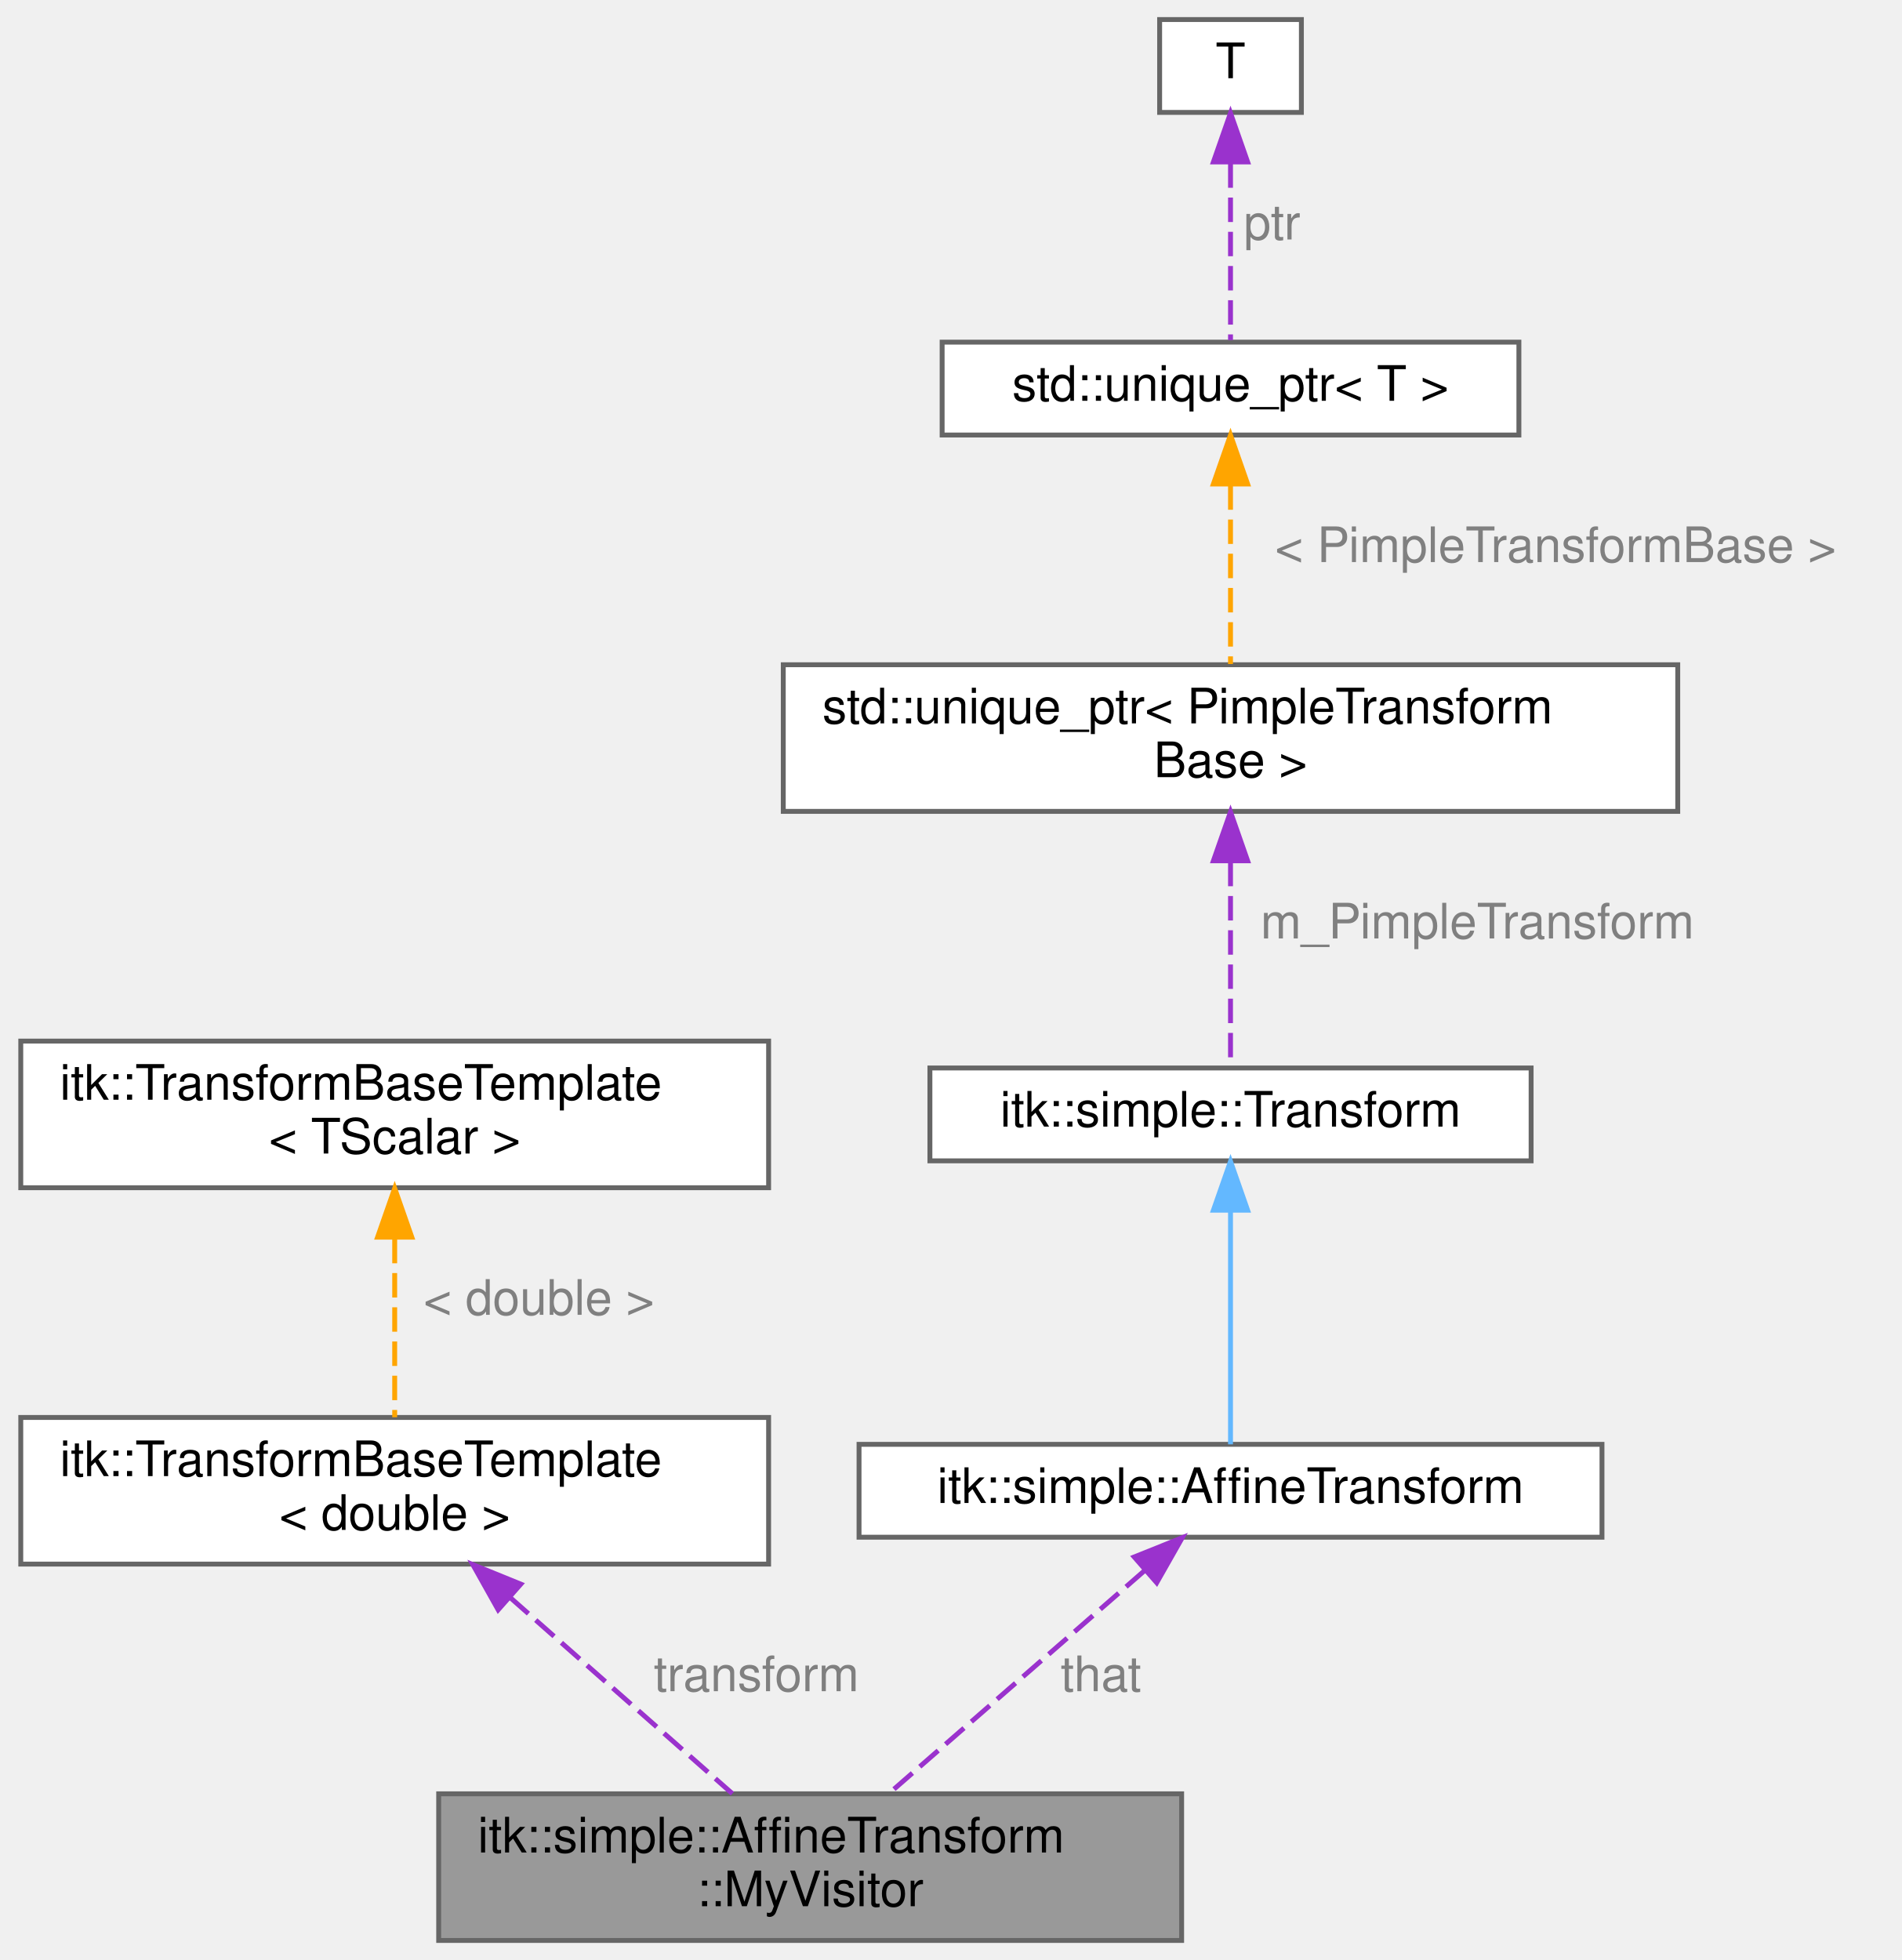
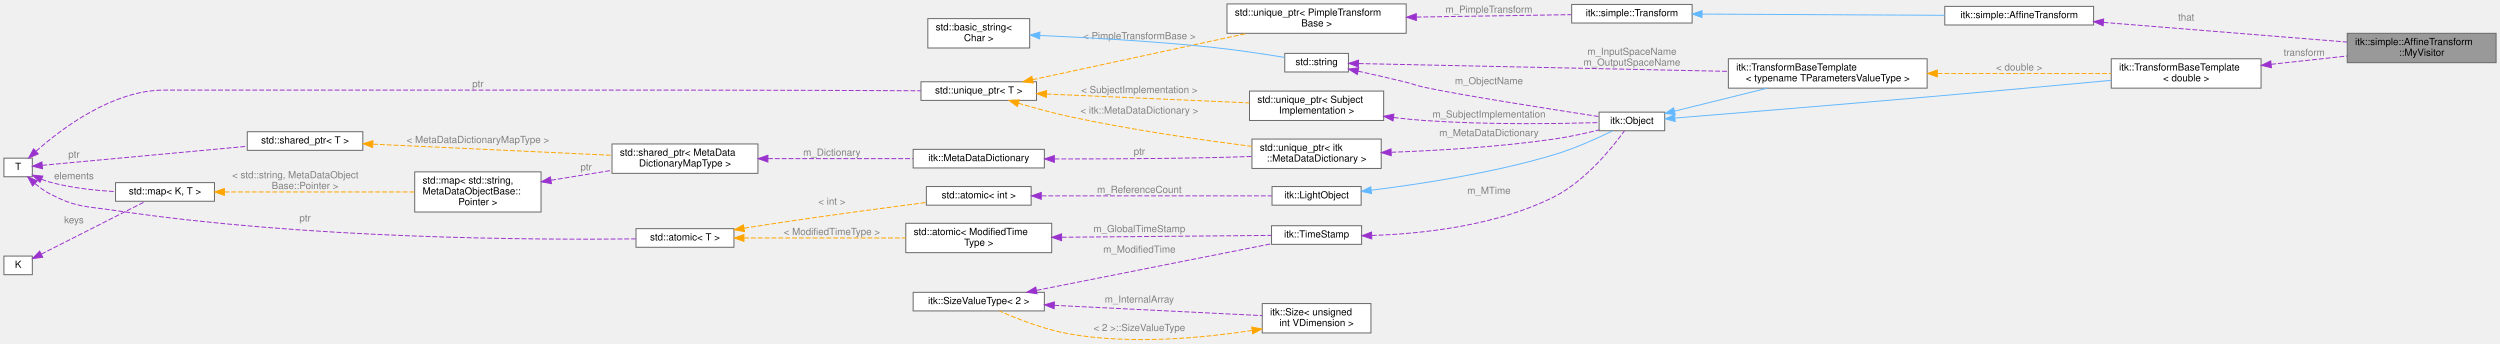
- <svg xmlns="http://www.w3.org/2000/svg" xmlns:xlink="http://www.w3.org/1999/xlink" width="389pt" height="401pt" viewBox="0.00 0.00 388.50 401.00">
-   <g id="graph0" class="graph" transform="scale(1 1) rotate(0) translate(4 397)">
+ <svg xmlns="http://www.w3.org/2000/svg" xmlns:xlink="http://www.w3.org/1999/xlink" width="2553pt" height="351pt" viewBox="0.00 0.00 2553.00 350.97">
+   <g id="graph0" class="graph" transform="scale(1 1) rotate(0) translate(4 346.97)">
    <g id="Node000001" class="node">
      <g id="a_Node000001">
        <a xlink:title=" ">
-           <polygon fill="#999999" stroke="#666666" points="237.5,-30 85.5,-30 85.5,0 237.5,0 237.5,-30" />
-           <text text-anchor="start" x="93.5" y="-18" font-family="Helvetica,sans-Serif" font-size="10.00">itk::simple::AffineTransform</text>
-           <text text-anchor="middle" x="161.5" y="-7" font-family="Helvetica,sans-Serif" font-size="10.00">::MyVisitor</text>
+           <polygon fill="#999999" stroke="#666666" points="2545,-312.97 2393,-312.97 2393,-282.97 2545,-282.97 2545,-312.97" />
+           <text text-anchor="start" x="2401" y="-300.97" font-family="Helvetica,sans-Serif" font-size="10.00">itk::simple::AffineTransform</text>
+           <text text-anchor="middle" x="2469" y="-289.97" font-family="Helvetica,sans-Serif" font-size="10.00">::MyVisitor</text>
        </a>
      </g>
    </g>
    <g id="Node000002" class="node">
      <g id="a_Node000002">
-         <a xlink:href="classitk_1_1TransformBaseTemplate.html" target="_top" xlink:title=" ">
-           <polygon fill="white" stroke="#666666" points="153,-107 0,-107 0,-77 153,-77 153,-107" />
-           <text text-anchor="start" x="8" y="-95" font-family="Helvetica,sans-Serif" font-size="10.00">itk::TransformBaseTemplate</text>
-           <text text-anchor="middle" x="76.5" y="-84" font-family="Helvetica,sans-Serif" font-size="10.00">&lt; double &gt;</text>
+         <a target="_parent" xlink:href="https://www.itk.org/Doxygen/html/classitk_1_1TransformBaseTemplate.html" xlink:title=" ">
+           <polygon fill="white" stroke="#666666" points="2305,-286.97 2152,-286.97 2152,-256.97 2305,-256.97 2305,-286.97" />
+           <text text-anchor="start" x="2160" y="-274.97" font-family="Helvetica,sans-Serif" font-size="10.00">itk::TransformBaseTemplate</text>
+           <text text-anchor="middle" x="2228.5" y="-263.97" font-family="Helvetica,sans-Serif" font-size="10.00">&lt; double &gt;</text>
        </a>
      </g>
    </g>
    <g id="edge1_Node000001_Node000002" class="edge">
      <g id="a_edge1_Node000001_Node000002">
        <a xlink:title=" ">
-           <path fill="none" stroke="#9a32cd" stroke-dasharray="5,2" d="M100.11,-70.17C114.6,-57.38 132.78,-41.34 145.58,-30.04" />
-           <polygon fill="#9a32cd" stroke="#9a32cd" points="97.67,-67.65 92.49,-76.89 102.3,-72.9 97.67,-67.65" />
-         </a>
-       </g>
-       <text text-anchor="middle" x="150.5" y="-51" font-family="Helvetica,sans-Serif" font-size="10.00" fill="grey"> transform</text>
+           <path fill="none" stroke="#9a32cd" stroke-dasharray="5,2" d="M2315.26,-281.32C2340.62,-284.09 2368.18,-287.09 2392.82,-289.78" />
+           <polygon fill="#9a32cd" stroke="#9a32cd" points="2315.61,-277.84 2305.29,-280.23 2314.85,-284.8 2315.61,-277.84" />
+         </a>
+       </g>
+       <text text-anchor="middle" x="2349" y="-289.97" font-family="Helvetica,sans-Serif" font-size="10.00" fill="grey"> transform</text>
    </g>
    <g id="Node000003" class="node">
      <g id="a_Node000003">
-         <a xlink:href="classitk_1_1TransformBaseTemplate.html" target="_top" xlink:title=" ">
-           <polygon fill="white" stroke="#666666" points="153,-184 0,-184 0,-154 153,-154 153,-184" />
-           <text text-anchor="start" x="8" y="-172" font-family="Helvetica,sans-Serif" font-size="10.00">itk::TransformBaseTemplate</text>
-           <text text-anchor="middle" x="76.5" y="-161" font-family="Helvetica,sans-Serif" font-size="10.00">&lt; TScalar &gt;</text>
+         <a target="_parent" xlink:href="https://www.itk.org/Doxygen/html/classitk_1_1Object.html" xlink:title=" ">
+           <polygon fill="white" stroke="#666666" points="1696,-232.47 1629,-232.47 1629,-213.47 1696,-213.47 1696,-232.47" />
+           <text text-anchor="middle" x="1662.5" y="-220.47" font-family="Helvetica,sans-Serif" font-size="10.00">itk::Object</text>
        </a>
      </g>
    </g>
    <g id="edge2_Node000002_Node000003" class="edge">
      <g id="a_edge2_Node000002_Node000003">
        <a xlink:title=" ">
-           <path fill="none" stroke="orange" stroke-dasharray="5,2" d="M76.5,-143.54C76.5,-131.45 76.5,-117.29 76.5,-107.04" />
-           <polygon fill="orange" stroke="orange" points="73,-143.89 76.5,-153.89 80,-143.89 73,-143.89" />
-         </a>
-       </g>
-       <text text-anchor="middle" x="106" y="-128" font-family="Helvetica,sans-Serif" font-size="10.00" fill="grey"> &lt; double &gt;</text>
+           <path fill="none" stroke="#63b8ff" d="M1706.73,-226.46C1765.12,-231.2 1872.43,-239.99 1964,-247.97 2027.38,-253.49 2099.31,-260.07 2151.98,-264.94" />
+           <polygon fill="#63b8ff" stroke="#63b8ff" points="1706.66,-222.94 1696.41,-225.62 1706.1,-229.92 1706.66,-222.94" />
+         </a>
+       </g>
+     </g>
+     <g id="Node000023" class="node">
+       <g id="a_Node000023">
+         <a target="_parent" xlink:href="https://www.itk.org/Doxygen/html/classitk_1_1TransformBaseTemplate.html" xlink:title=" ">
+           <polygon fill="white" stroke="#666666" points="1964,-286.97 1761,-286.97 1761,-256.97 1964,-256.97 1964,-286.97" />
+           <text text-anchor="start" x="1769" y="-274.97" font-family="Helvetica,sans-Serif" font-size="10.00">itk::TransformBaseTemplate</text>
+           <text text-anchor="middle" x="1862.5" y="-263.97" font-family="Helvetica,sans-Serif" font-size="10.00">&lt; typename TParametersValueType &gt;</text>
+         </a>
+       </g>
+     </g>
+     <g id="edge29_Node000023_Node000003" class="edge">
+       <g id="a_edge29_Node000023_Node000003">
+         <a xlink:title=" ">
+           <path fill="none" stroke="#63b8ff" d="M1705.95,-233.48C1733.58,-240.31 1770.06,-249.34 1800.74,-256.93" />
+           <polygon fill="#63b8ff" stroke="#63b8ff" points="1706.74,-230.07 1696.2,-231.06 1705.06,-236.86 1706.74,-230.07" />
+         </a>
+       </g>
    </g>
    <g id="Node000004" class="node">
      <g id="a_Node000004">
-         <a xlink:href="classitk_1_1simple_1_1AffineTransform.html" target="_top" xlink:title="An affine transformation about a fixed center with translation for a 2D or 3D coordinate.">
-           <polygon fill="white" stroke="#666666" points="323.5,-101.5 171.5,-101.5 171.5,-82.5 323.5,-82.5 323.5,-101.5" />
-           <text text-anchor="middle" x="247.5" y="-89.5" font-family="Helvetica,sans-Serif" font-size="10.00">itk::simple::AffineTransform</text>
-         </a>
-       </g>
-     </g>
-     <g id="edge3_Node000001_Node000004" class="edge">
-       <g id="a_edge3_Node000001_Node000004">
-         <a xlink:title=" ">
-           <path fill="none" stroke="#9a32cd" stroke-dasharray="5,2" d="M229.9,-75.65C214.59,-62.3 192.57,-43.09 177.68,-30.11" />
-           <polygon fill="#9a32cd" stroke="#9a32cd" points="227.8,-78.46 237.63,-82.4 232.4,-73.19 227.8,-78.46" />
-         </a>
-       </g>
-       <text text-anchor="middle" x="221" y="-51" font-family="Helvetica,sans-Serif" font-size="10.00" fill="grey"> that</text>
+         <a target="_parent" xlink:href="https://www.itk.org/Doxygen/html/classitk_1_1LightObject.html" xlink:title=" ">
+           <polygon fill="white" stroke="#666666" points="1386,-156.47 1295,-156.47 1295,-137.47 1386,-137.47 1386,-156.47" />
+           <text text-anchor="middle" x="1340.5" y="-144.47" font-family="Helvetica,sans-Serif" font-size="10.00">itk::LightObject</text>
+         </a>
+       </g>
+     </g>
+     <g id="edge3_Node000003_Node000004" class="edge">
+       <g id="a_edge3_Node000003_Node000004">
+         <a xlink:title=" ">
+           <path fill="none" stroke="#63b8ff" d="M1396.47,-152.77C1445.98,-158.88 1520.38,-170.25 1583,-188.97 1604.2,-195.31 1627.32,-205.79 1642.93,-213.44" />
+           <polygon fill="#63b8ff" stroke="#63b8ff" points="1396.64,-149.27 1386.3,-151.55 1395.81,-156.22 1396.64,-149.27" />
+         </a>
+       </g>
    </g>
    <g id="Node000005" class="node">
      <g id="a_Node000005">
-         <a xlink:href="classitk_1_1simple_1_1Transform.html" target="_top" xlink:title="A simplified wrapper around a variety of ITK transforms.">
-           <polygon fill="white" stroke="#666666" points="309,-178.5 186,-178.5 186,-159.5 309,-159.5 309,-178.5" />
-           <text text-anchor="middle" x="247.5" y="-166.5" font-family="Helvetica,sans-Serif" font-size="10.00">itk::simple::Transform</text>
+         <a xlink:title=" ">
+           <polygon fill="white" stroke="#666666" points="1049,-156.47 942,-156.47 942,-137.47 1049,-137.47 1049,-156.47" />
+           <text text-anchor="middle" x="995.5" y="-144.47" font-family="Helvetica,sans-Serif" font-size="10.00">std::atomic&lt; int &gt;</text>
        </a>
      </g>
    </g>
    <g id="edge4_Node000004_Node000005" class="edge">
      <g id="a_edge4_Node000004_Node000005">
        <a xlink:title=" ">
-           <path fill="none" stroke="#63b8ff" d="M247.5,-149.02C247.5,-133.74 247.5,-112.98 247.5,-101.5" />
-           <polygon fill="#63b8ff" stroke="#63b8ff" points="244,-149.4 247.5,-159.4 251,-149.4 244,-149.4" />
-         </a>
-       </g>
+           <path fill="none" stroke="#9a32cd" stroke-dasharray="5,2" d="M1059.53,-146.97C1127.73,-146.97 1234.75,-146.97 1294.8,-146.97" />
+           <polygon fill="#9a32cd" stroke="#9a32cd" points="1059.34,-143.47 1049.34,-146.97 1059.34,-150.47 1059.34,-143.47" />
+         </a>
+       </g>
+       <text text-anchor="middle" x="1159.5" y="-149.97" font-family="Helvetica,sans-Serif" font-size="10.00" fill="grey"> m_ReferenceCount</text>
    </g>
    <g id="Node000006" class="node">
      <g id="a_Node000006">
        <a xlink:title=" ">
-           <polygon fill="white" stroke="#666666" points="339,-261 156,-261 156,-231 339,-231 339,-261" />
-           <text text-anchor="start" x="164" y="-249" font-family="Helvetica,sans-Serif" font-size="10.00">std::unique_ptr&lt; PimpleTransform</text>
-           <text text-anchor="middle" x="247.5" y="-238" font-family="Helvetica,sans-Serif" font-size="10.00">Base &gt;</text>
+           <polygon fill="white" stroke="#666666" points="745.5,-113.47 645.5,-113.47 645.5,-94.47 745.5,-94.47 745.5,-113.47" />
+           <text text-anchor="middle" x="695.5" y="-101.47" font-family="Helvetica,sans-Serif" font-size="10.00">std::atomic&lt; T &gt;</text>
        </a>
      </g>
    </g>
    <g id="edge5_Node000005_Node000006" class="edge">
      <g id="a_edge5_Node000005_Node000006">
        <a xlink:title=" ">
-           <path fill="none" stroke="#9a32cd" stroke-dasharray="5,2" d="M247.5,-220.68C247.5,-206.36 247.5,-189.11 247.5,-178.87" />
-           <polygon fill="#9a32cd" stroke="#9a32cd" points="244,-220.89 247.5,-230.89 251,-220.89 244,-220.89" />
-         </a>
-       </g>
-       <text text-anchor="middle" x="298" y="-205" font-family="Helvetica,sans-Serif" font-size="10.00" fill="grey"> m_PimpleTransform</text>
+           <path fill="none" stroke="orange" stroke-dasharray="5,2" d="M755.93,-113.96C766.6,-115.68 777.62,-117.42 788,-118.97 840.24,-126.79 900.06,-134.8 941.82,-140.24" />
+           <polygon fill="orange" stroke="orange" points="756.28,-110.47 745.85,-112.32 755.15,-117.38 756.28,-110.47" />
+         </a>
+       </g>
+       <text text-anchor="middle" x="845.5" y="-137.97" font-family="Helvetica,sans-Serif" font-size="10.00" fill="grey"> &lt; int &gt;</text>
+     </g>
+     <g id="Node000019" class="node">
+       <g id="a_Node000019">
+         <a xlink:title=" ">
+           <polygon fill="white" stroke="#666666" points="1070,-118.97 921,-118.97 921,-88.97 1070,-88.97 1070,-118.97" />
+           <text text-anchor="start" x="929" y="-106.97" font-family="Helvetica,sans-Serif" font-size="10.00">std::atomic&lt; ModifiedTime</text>
+           <text text-anchor="middle" x="995.5" y="-95.97" font-family="Helvetica,sans-Serif" font-size="10.00">Type &gt;</text>
+         </a>
+       </g>
+     </g>
+     <g id="edge23_Node000019_Node000006" class="edge">
+       <g id="a_edge23_Node000019_Node000006">
+         <a xlink:title=" ">
+           <path fill="none" stroke="orange" stroke-dasharray="5,2" d="M755.83,-103.97C803.29,-103.97 870.07,-103.97 920.93,-103.97" />
+           <polygon fill="orange" stroke="orange" points="755.71,-100.47 745.71,-103.97 755.71,-107.47 755.71,-100.47" />
+         </a>
+       </g>
+       <text text-anchor="middle" x="845.5" y="-106.97" font-family="Helvetica,sans-Serif" font-size="10.00" fill="grey"> &lt; ModifiedTimeType &gt;</text>
    </g>
    <g id="Node000007" class="node">
      <g id="a_Node000007">
        <a xlink:title=" ">
-           <polygon fill="white" stroke="#666666" points="306.5,-327 188.5,-327 188.5,-308 306.5,-308 306.5,-327" />
-           <text text-anchor="middle" x="247.5" y="-315" font-family="Helvetica,sans-Serif" font-size="10.00">std::unique_ptr&lt; T &gt;</text>
+           <polygon fill="white" stroke="#666666" points="29,-185.47 0,-185.47 0,-166.47 29,-166.47 29,-185.47" />
+           <text text-anchor="middle" x="14.5" y="-173.47" font-family="Helvetica,sans-Serif" font-size="10.00">T</text>
        </a>
      </g>
    </g>
    <g id="edge6_Node000006_Node000007" class="edge">
      <g id="a_edge6_Node000006_Node000007">
        <a xlink:title=" ">
-           <path fill="none" stroke="orange" stroke-dasharray="5,2" d="M247.5,-297.71C247.5,-286.19 247.5,-271.68 247.5,-261.14" />
-           <polygon fill="orange" stroke="orange" points="244,-297.98 247.5,-307.98 251,-297.98 244,-297.98" />
-         </a>
-       </g>
-       <text text-anchor="middle" x="314" y="-282" font-family="Helvetica,sans-Serif" font-size="10.00" fill="grey"> &lt; PimpleTransformBase &gt;</text>
+           <path fill="none" stroke="#9a32cd" stroke-dasharray="5,2" d="M31.82,-159.52C36.42,-155.6 41.65,-151.75 47,-148.97 74.27,-134.82 83.62,-136.51 114,-131.97 309.09,-102.82 544.76,-101.86 645.25,-103.04" />
+           <polygon fill="#9a32cd" stroke="#9a32cd" points="29.29,-157.1 24.31,-166.45 34.03,-162.24 29.29,-157.1" />
+         </a>
+       </g>
+       <text text-anchor="middle" x="307.5" y="-120.97" font-family="Helvetica,sans-Serif" font-size="10.00" fill="grey"> ptr</text>
+     </g>
+     <g id="Node000012" class="node">
+       <g id="a_Node000012">
+         <a xlink:title=" ">
+           <polygon fill="white" stroke="#666666" points="215,-160.47 114,-160.47 114,-141.47 215,-141.47 215,-160.47" />
+           <text text-anchor="middle" x="164.5" y="-148.47" font-family="Helvetica,sans-Serif" font-size="10.00">std::map&lt; K, T &gt;</text>
+         </a>
+       </g>
+     </g>
+     <g id="edge13_Node000012_Node000007" class="edge">
+       <g id="a_edge13_Node000012_Node000007">
+         <a xlink:title=" ">
+           <path fill="none" stroke="#9a32cd" stroke-dasharray="5,2" d="M38.4,-163.92C41.24,-162.77 44.15,-161.74 47,-160.97 68.45,-155.15 92.87,-152.48 113.79,-151.33" />
+           <polygon fill="#9a32cd" stroke="#9a32cd" points="36.83,-160.79 29.2,-168.13 39.75,-167.15 36.83,-160.79" />
+         </a>
+       </g>
+       <text text-anchor="middle" x="71.5" y="-163.97" font-family="Helvetica,sans-Serif" font-size="10.00" fill="grey"> elements</text>
+     </g>
+     <g id="Node000014" class="node">
+       <g id="a_Node000014">
+         <a xlink:title=" ">
+           <polygon fill="white" stroke="#666666" points="366.5,-212.47 248.5,-212.47 248.5,-193.47 366.5,-193.47 366.5,-212.47" />
+           <text text-anchor="middle" x="307.5" y="-200.47" font-family="Helvetica,sans-Serif" font-size="10.00">std::shared_ptr&lt; T &gt;</text>
+         </a>
+       </g>
+     </g>
+     <g id="edge15_Node000014_Node000007" class="edge">
+       <g id="a_edge15_Node000014_Node000007">
+         <a xlink:title=" ">
+           <path fill="none" stroke="#9a32cd" stroke-dasharray="5,2" d="M39.17,-178.17C84.41,-182.37 184.35,-191.64 248.39,-197.58" />
+           <polygon fill="#9a32cd" stroke="#9a32cd" points="39.43,-174.68 29.15,-177.24 38.78,-181.65 39.43,-174.68" />
+         </a>
+       </g>
+       <text text-anchor="middle" x="71.5" y="-185.97" font-family="Helvetica,sans-Serif" font-size="10.00" fill="grey"> ptr</text>
+     </g>
+     <g id="Node000015" class="node">
+       <g id="a_Node000015">
+         <a xlink:title=" ">
+           <polygon fill="white" stroke="#666666" points="1054.5,-263.47 936.5,-263.47 936.5,-244.47 1054.5,-244.47 1054.5,-263.47" />
+           <text text-anchor="middle" x="995.5" y="-251.47" font-family="Helvetica,sans-Serif" font-size="10.00">std::unique_ptr&lt; T &gt;</text>
+         </a>
+       </g>
+     </g>
+     <g id="edge17_Node000015_Node000007" class="edge">
+       <g id="a_edge17_Node000015_Node000007">
+         <a xlink:title=" ">
+           <path fill="none" stroke="#9a32cd" stroke-dasharray="5,2" d="M32.82,-192.54C58.93,-215.71 110.94,-254.97 163.5,-254.97 163.5,-254.97 163.5,-254.97 696.5,-254.97 779.8,-254.97 876.19,-254.58 936.26,-254.28" />
+           <polygon fill="#9a32cd" stroke="#9a32cd" points="35.03,-189.82 25.29,-185.66 30.31,-194.99 35.03,-189.82" />
+         </a>
+       </g>
+       <text text-anchor="middle" x="484" y="-257.97" font-family="Helvetica,sans-Serif" font-size="10.00" fill="grey"> ptr</text>
    </g>
    <g id="Node000008" class="node">
      <g id="a_Node000008">
        <a xlink:title=" ">
-           <polygon fill="white" stroke="#666666" points="262,-393 233,-393 233,-374 262,-374 262,-393" />
-           <text text-anchor="middle" x="247.5" y="-381" font-family="Helvetica,sans-Serif" font-size="10.00">T</text>
-         </a>
-       </g>
-     </g>
-     <g id="edge7_Node000007_Node000008" class="edge">
-       <g id="a_edge7_Node000007_Node000008">
-         <a xlink:title=" ">
-           <path fill="none" stroke="#9a32cd" stroke-dasharray="5,2" d="M247.5,-363.58C247.5,-351.63 247.5,-336.72 247.5,-327.41" />
-           <polygon fill="#9a32cd" stroke="#9a32cd" points="244,-363.87 247.5,-373.87 251,-363.87 244,-363.87" />
-         </a>
-       </g>
-       <text text-anchor="middle" x="256" y="-348" font-family="Helvetica,sans-Serif" font-size="10.00" fill="grey"> ptr</text>
+           <polygon fill="white" stroke="#666666" points="1406.5,-204.97 1274.5,-204.97 1274.5,-174.97 1406.5,-174.97 1406.5,-204.97" />
+           <text text-anchor="start" x="1282.5" y="-192.97" font-family="Helvetica,sans-Serif" font-size="10.00">std::unique_ptr&lt; itk</text>
+           <text text-anchor="middle" x="1340.5" y="-181.97" font-family="Helvetica,sans-Serif" font-size="10.00">::MetaDataDictionary &gt;</text>
+         </a>
+       </g>
+     </g>
+     <g id="edge7_Node000003_Node000008" class="edge">
+       <g id="a_edge7_Node000003_Node000008">
+         <a xlink:title=" ">
+           <path fill="none" stroke="#9a32cd" stroke-dasharray="5,2" d="M1416.89,-191.49C1464.69,-193.23 1527.71,-196.97 1583,-204.97 1598.22,-207.17 1614.86,-210.81 1628.88,-214.24" />
+           <polygon fill="#9a32cd" stroke="#9a32cd" points="1416.74,-187.98 1406.63,-191.14 1416.5,-194.98 1416.74,-187.98" />
+         </a>
+       </g>
+       <text text-anchor="middle" x="1516.5" y="-207.97" font-family="Helvetica,sans-Serif" font-size="10.00" fill="grey"> m_MetaDataDictionary</text>
+     </g>
+     <g id="Node000009" class="node">
+       <g id="a_Node000009">
+         <a target="_parent" xlink:href="https://www.itk.org/Doxygen/html/classitk_1_1MetaDataDictionary.html" xlink:title=" ">
+           <polygon fill="white" stroke="#666666" points="1062.5,-194.47 928.5,-194.47 928.5,-175.47 1062.5,-175.47 1062.5,-194.47" />
+           <text text-anchor="middle" x="995.5" y="-182.47" font-family="Helvetica,sans-Serif" font-size="10.00">itk::MetaDataDictionary</text>
+         </a>
+       </g>
+     </g>
+     <g id="edge8_Node000008_Node000009" class="edge">
+       <g id="a_edge8_Node000008_Node000009">
+         <a xlink:title=" ">
+           <path fill="none" stroke="#9a32cd" stroke-dasharray="5,2" d="M1072.87,-184.67C1118.72,-184.64 1178.21,-184.89 1231,-185.97 1245.04,-186.26 1260.1,-186.72 1274.39,-187.23" />
+           <polygon fill="#9a32cd" stroke="#9a32cd" points="1072.71,-181.17 1062.71,-184.68 1072.72,-188.17 1072.71,-181.17" />
+         </a>
+       </g>
+       <text text-anchor="middle" x="1159.5" y="-188.97" font-family="Helvetica,sans-Serif" font-size="10.00" fill="grey"> ptr</text>
+     </g>
+     <g id="Node000010" class="node">
+       <g id="a_Node000010">
+         <a xlink:title=" ">
+           <polygon fill="white" stroke="#666666" points="770,-199.97 621,-199.97 621,-169.97 770,-169.97 770,-199.97" />
+           <text text-anchor="start" x="629" y="-187.97" font-family="Helvetica,sans-Serif" font-size="10.00">std::shared_ptr&lt; MetaData</text>
+           <text text-anchor="middle" x="695.5" y="-176.97" font-family="Helvetica,sans-Serif" font-size="10.00">DictionaryMapType &gt;</text>
+         </a>
+       </g>
+     </g>
+     <g id="edge9_Node000009_Node000010" class="edge">
+       <g id="a_edge9_Node000009_Node000010">
+         <a xlink:title=" ">
+           <path fill="none" stroke="#9a32cd" stroke-dasharray="5,2" d="M780.29,-184.97C827.11,-184.97 884.64,-184.97 928.29,-184.97" />
+           <polygon fill="#9a32cd" stroke="#9a32cd" points="780.16,-181.47 770.16,-184.97 780.16,-188.47 780.16,-181.47" />
+         </a>
+       </g>
+       <text text-anchor="middle" x="845.5" y="-187.97" font-family="Helvetica,sans-Serif" font-size="10.00" fill="grey"> m_Dictionary</text>
+     </g>
+     <g id="Node000011" class="node">
+       <g id="a_Node000011">
+         <a xlink:title=" ">
+           <polygon fill="white" stroke="#666666" points="548.5,-171.47 419.5,-171.47 419.5,-130.47 548.5,-130.47 548.5,-171.47" />
+           <text text-anchor="start" x="427.5" y="-159.47" font-family="Helvetica,sans-Serif" font-size="10.00">std::map&lt; std::string,</text>
+           <text text-anchor="start" x="427.5" y="-148.47" font-family="Helvetica,sans-Serif" font-size="10.00"> MetaDataObjectBase::</text>
+           <text text-anchor="middle" x="484" y="-137.47" font-family="Helvetica,sans-Serif" font-size="10.00">Pointer &gt;</text>
+         </a>
+       </g>
+     </g>
+     <g id="edge10_Node000010_Node000011" class="edge">
+       <g id="a_edge10_Node000010_Node000011">
+         <a xlink:title=" ">
+           <path fill="none" stroke="#9a32cd" stroke-dasharray="5,2" d="M558.75,-162.94C578.88,-166.21 600.68,-169.75 620.81,-173.01" />
+           <polygon fill="#9a32cd" stroke="#9a32cd" points="559.14,-159.46 548.71,-161.31 558.02,-166.37 559.14,-159.46" />
+         </a>
+       </g>
+       <text text-anchor="middle" x="594.5" y="-172.97" font-family="Helvetica,sans-Serif" font-size="10.00" fill="grey"> ptr</text>
+     </g>
+     <g id="edge11_Node000011_Node000012" class="edge">
+       <g id="a_edge11_Node000011_Node000012">
+         <a xlink:title=" ">
+           <path fill="none" stroke="orange" stroke-dasharray="5,2" d="M225.12,-150.97C280.46,-150.97 362.59,-150.97 419.23,-150.97" />
+           <polygon fill="orange" stroke="orange" points="225.11,-147.47 215.11,-150.97 225.11,-154.47 225.11,-147.47" />
+         </a>
+       </g>
+       <text text-anchor="start" x="233" y="-164.97" font-family="Helvetica,sans-Serif" font-size="10.00" fill="grey"> &lt; std::string, MetaDataObject</text>
+       <text text-anchor="middle" x="307.5" y="-153.97" font-family="Helvetica,sans-Serif" font-size="10.00" fill="grey">Base::Pointer &gt;</text>
+     </g>
+     <g id="Node000013" class="node">
+       <g id="a_Node000013">
+         <a xlink:title=" ">
+           <polygon fill="white" stroke="#666666" points="29,-85.47 0,-85.47 0,-66.47 29,-66.47 29,-85.47" />
+           <text text-anchor="middle" x="14.5" y="-73.47" font-family="Helvetica,sans-Serif" font-size="10.00">K</text>
+         </a>
+       </g>
+     </g>
+     <g id="edge12_Node000012_Node000013" class="edge">
+       <g id="a_edge12_Node000012_Node000013">
+         <a xlink:title=" ">
+           <path fill="none" stroke="#9a32cd" stroke-dasharray="5,2" d="M38.15,-87.45C67.2,-102.17 117.08,-127.45 144.34,-141.26" />
+           <polygon fill="#9a32cd" stroke="#9a32cd" points="39.66,-84.29 29.16,-82.89 36.5,-90.54 39.66,-84.29" />
+         </a>
+       </g>
+       <text text-anchor="middle" x="71.5" y="-118.97" font-family="Helvetica,sans-Serif" font-size="10.00" fill="grey"> keys</text>
+     </g>
+     <g id="edge14_Node000010_Node000014" class="edge">
+       <g id="a_edge14_Node000010_Node000014">
+         <a xlink:title=" ">
+           <path fill="none" stroke="orange" stroke-dasharray="5,2" d="M376.96,-199.78C445.51,-196.58 550.65,-191.68 620.94,-188.4" />
+           <polygon fill="orange" stroke="orange" points="376.53,-196.3 366.71,-200.26 376.86,-203.29 376.53,-196.3" />
+         </a>
+       </g>
+       <text text-anchor="middle" x="484" y="-200.97" font-family="Helvetica,sans-Serif" font-size="10.00" fill="grey"> &lt; MetaDataDictionaryMapType &gt;</text>
+     </g>
+     <g id="edge16_Node000008_Node000015" class="edge">
+       <g id="a_edge16_Node000008_Node000015">
+         <a xlink:title=" ">
+           <path fill="none" stroke="orange" stroke-dasharray="5,2" d="M1035.93,-241.58C1051.97,-236.85 1070.76,-231.71 1088,-227.97 1150.79,-214.36 1223.45,-203.95 1274.48,-197.49" />
+           <polygon fill="orange" stroke="orange" points="1034.92,-238.23 1026.34,-244.46 1036.93,-244.94 1034.92,-238.23" />
+         </a>
+       </g>
+       <text text-anchor="middle" x="1159.5" y="-230.97" font-family="Helvetica,sans-Serif" font-size="10.00" fill="grey"> &lt; itk::MetaDataDictionary &gt;</text>
+     </g>
+     <g id="Node000022" class="node">
+       <g id="a_Node000022">
+         <a xlink:title=" ">
+           <polygon fill="white" stroke="#666666" points="1409,-253.97 1272,-253.97 1272,-223.97 1409,-223.97 1409,-253.97" />
+           <text text-anchor="start" x="1280" y="-241.97" font-family="Helvetica,sans-Serif" font-size="10.00">std::unique_ptr&lt; Subject</text>
+           <text text-anchor="middle" x="1340.5" y="-230.97" font-family="Helvetica,sans-Serif" font-size="10.00">Implementation &gt;</text>
+         </a>
+       </g>
+     </g>
+     <g id="edge27_Node000022_Node000015" class="edge">
+       <g id="a_edge27_Node000022_Node000015">
+         <a xlink:title=" ">
+           <path fill="none" stroke="orange" stroke-dasharray="5,2" d="M1064.84,-250.98C1124.96,-248.35 1211.99,-244.55 1271.89,-241.93" />
+           <polygon fill="orange" stroke="orange" points="1064.52,-247.49 1054.69,-251.43 1064.83,-254.49 1064.52,-247.49" />
+         </a>
+       </g>
+       <text text-anchor="middle" x="1159.5" y="-251.97" font-family="Helvetica,sans-Serif" font-size="10.00" fill="grey"> &lt; SubjectImplementation &gt;</text>
+     </g>
+     <g id="Node000026" class="node">
+       <g id="a_Node000026">
+         <a xlink:title=" ">
+           <polygon fill="white" stroke="#666666" points="1432,-342.97 1249,-342.97 1249,-312.97 1432,-312.97 1432,-342.97" />
+           <text text-anchor="start" x="1257" y="-330.97" font-family="Helvetica,sans-Serif" font-size="10.00">std::unique_ptr&lt; PimpleTransform</text>
+           <text text-anchor="middle" x="1340.5" y="-319.97" font-family="Helvetica,sans-Serif" font-size="10.00">Base &gt;</text>
+         </a>
+       </g>
+     </g>
+     <g id="edge34_Node000026_Node000015" class="edge">
+       <g id="a_edge34_Node000026_Node000015">
+         <a xlink:title=" ">
+           <path fill="none" stroke="orange" stroke-dasharray="5,2" d="M1050.54,-265.63C1109.74,-278.4 1204.88,-298.93 1269.69,-312.91" />
+           <polygon fill="orange" stroke="orange" points="1051.15,-262.18 1040.64,-263.49 1049.68,-269.02 1051.15,-262.18" />
+         </a>
+       </g>
+       <text text-anchor="middle" x="1159.5" y="-306.97" font-family="Helvetica,sans-Serif" font-size="10.00" fill="grey"> &lt; PimpleTransformBase &gt;</text>
+     </g>
+     <g id="Node000016" class="node">
+       <g id="a_Node000016">
+         <a target="_parent" xlink:href="https://www.itk.org/Doxygen/html/classitk_1_1TimeStamp.html" xlink:title=" ">
+           <polygon fill="white" stroke="#666666" points="1386.5,-116.47 1294.5,-116.47 1294.5,-97.47 1386.5,-97.47 1386.5,-116.47" />
+           <text text-anchor="middle" x="1340.5" y="-104.47" font-family="Helvetica,sans-Serif" font-size="10.00">itk::TimeStamp</text>
+         </a>
+       </g>
+     </g>
+     <g id="edge18_Node000003_Node000016" class="edge">
+       <g id="a_edge18_Node000003_Node000016">
+         <a xlink:title=" ">
+           <path fill="none" stroke="#9a32cd" stroke-dasharray="5,2" d="M1396.88,-106.52C1447.81,-108.21 1524.13,-116.22 1583,-145.97 1615.2,-162.25 1642.64,-196.46 1654.8,-213.25" />
+           <polygon fill="#9a32cd" stroke="#9a32cd" points="1396.82,-103.02 1386.73,-106.25 1396.63,-110.01 1396.82,-103.02" />
+         </a>
+       </g>
+       <text text-anchor="middle" x="1516.5" y="-148.97" font-family="Helvetica,sans-Serif" font-size="10.00" fill="grey"> m_MTime</text>
+     </g>
+     <g id="Node000017" class="node">
+       <g id="a_Node000017">
+         <a target="_parent" xlink:href="https://www.itk.org/Doxygen/html/structitk_1_1Size.html" xlink:title=" ">
+           <polygon fill="white" stroke="#666666" points="1062.5,-48.47 928.5,-48.47 928.5,-29.47 1062.5,-29.47 1062.5,-48.47" />
+           <text text-anchor="middle" x="995.5" y="-36.47" font-family="Helvetica,sans-Serif" font-size="10.00">itk::SizeValueType&lt; 2 &gt;</text>
+         </a>
+       </g>
+     </g>
+     <g id="edge19_Node000016_Node000017" class="edge">
+       <g id="a_edge19_Node000016_Node000017">
+         <a xlink:title=" ">
+           <path fill="none" stroke="#9a32cd" stroke-dasharray="5,2" d="M1054.64,-50.5C1122.41,-63.93 1232.94,-85.85 1294.5,-98.05" />
+           <polygon fill="#9a32cd" stroke="#9a32cd" points="1055.04,-47.01 1044.55,-48.5 1053.68,-53.88 1055.04,-47.01" />
+         </a>
+       </g>
+       <text text-anchor="middle" x="1159.5" y="-88.97" font-family="Helvetica,sans-Serif" font-size="10.00" fill="grey"> m_ModifiedTime</text>
+     </g>
+     <g id="Node000018" class="node">
+       <g id="a_Node000018">
+         <a target="_parent" xlink:href="https://www.itk.org/Doxygen/html/structitk_1_1Size.html" xlink:title=" ">
+           <polygon fill="white" stroke="#666666" points="1396,-36.97 1285,-36.97 1285,-6.97 1396,-6.97 1396,-36.97" />
+           <text text-anchor="start" x="1293" y="-24.97" font-family="Helvetica,sans-Serif" font-size="10.00">itk::Size&lt; unsigned</text>
+           <text text-anchor="middle" x="1340.5" y="-13.97" font-family="Helvetica,sans-Serif" font-size="10.00"> int VDimension &gt;</text>
+         </a>
+       </g>
+     </g>
+     <g id="edge21_Node000018_Node000017" class="edge">
+       <g id="a_edge21_Node000018_Node000017">
+         <a xlink:title=" ">
+           <path fill="none" stroke="#9a32cd" stroke-dasharray="5,2" d="M1072.72,-35.19C1137.04,-32.01 1227.56,-27.52 1284.87,-24.68" />
+           <polygon fill="#9a32cd" stroke="#9a32cd" points="1072.45,-31.7 1062.63,-35.69 1072.79,-38.69 1072.45,-31.7" />
+         </a>
+       </g>
+       <text text-anchor="middle" x="1159.5" y="-37.97" font-family="Helvetica,sans-Serif" font-size="10.00" fill="grey"> m_InternalArray</text>
+     </g>
+     <g id="edge20_Node000017_Node000018" class="edge">
+       <g id="a_edge20_Node000017_Node000018">
+         <a xlink:title=" ">
+           <path fill="none" stroke="orange" stroke-dasharray="5,2" d="M1274.72,-9.52C1223.66,-1.7 1150.83,5.01 1088,-5.97 1062.55,-10.42 1034.84,-21.34 1016.66,-29.4" />
+           <polygon fill="orange" stroke="orange" points="1274.21,-12.98 1284.64,-11.09 1275.31,-6.07 1274.21,-12.98" />
+         </a>
+       </g>
+       <text text-anchor="middle" x="1159.5" y="-8.97" font-family="Helvetica,sans-Serif" font-size="10.00" fill="grey"> &lt; 2 &gt;::SizeValueType</text>
+     </g>
+     <g id="edge22_Node000016_Node000019" class="edge">
+       <g id="a_edge22_Node000016_Node000019">
+         <a xlink:title=" ">
+           <path fill="none" stroke="#9a32cd" stroke-dasharray="5,2" d="M1080.27,-104.7C1147.77,-105.29 1240.07,-106.1 1294.38,-106.58" />
+           <polygon fill="#9a32cd" stroke="#9a32cd" points="1080.11,-101.2 1070.08,-104.62 1080.05,-108.2 1080.11,-101.2" />
+         </a>
+       </g>
+       <text text-anchor="middle" x="1159.5" y="-109.97" font-family="Helvetica,sans-Serif" font-size="10.00" fill="grey"> m_GlobalTimeStamp</text>
+     </g>
+     <g id="Node000020" class="node">
+       <g id="a_Node000020">
+         <a xlink:title=" ">
+           <polygon fill="white" stroke="#666666" points="1373,-292.47 1308,-292.47 1308,-273.47 1373,-273.47 1373,-292.47" />
+           <text text-anchor="middle" x="1340.5" y="-280.47" font-family="Helvetica,sans-Serif" font-size="10.00">std::string</text>
+         </a>
+       </g>
+     </g>
+     <g id="edge24_Node000003_Node000020" class="edge">
+       <g id="a_edge24_Node000003_Node000020">
+         <a xlink:title=" ">
+           <path fill="none" stroke="#9a32cd" stroke-dasharray="5,2" d="M1382.81,-274.33C1398.29,-270.96 1415.99,-266.96 1432,-262.97 1440.06,-260.96 1441.89,-259.76 1450,-257.97 1483.43,-250.58 1578.07,-235.73 1628.65,-227.97" />
+           <polygon fill="#9a32cd" stroke="#9a32cd" points="1382.05,-270.91 1373.01,-276.44 1383.52,-277.76 1382.05,-270.91" />
+         </a>
+       </g>
+       <text text-anchor="middle" x="1516.5" y="-260.97" font-family="Helvetica,sans-Serif" font-size="10.00" fill="grey"> m_ObjectName</text>
+     </g>
+     <g id="edge30_Node000023_Node000020" class="edge">
+       <g id="a_edge30_Node000023_Node000020">
+         <a xlink:title=" ">
+           <path fill="none" stroke="#9a32cd" stroke-dasharray="5,2" d="M1383.61,-282.08C1465.14,-280.36 1646.59,-276.52 1760.97,-274.1" />
+           <polygon fill="#9a32cd" stroke="#9a32cd" points="1383.17,-278.59 1373.25,-282.3 1383.32,-285.59 1383.17,-278.59" />
+         </a>
+       </g>
+       <text text-anchor="middle" x="1662.5" y="-290.97" font-family="Helvetica,sans-Serif" font-size="10.00" fill="grey"> m_InputSpaceName</text>
+       <text text-anchor="middle" x="1662.5" y="-279.97" font-family="Helvetica,sans-Serif" font-size="10.00" fill="grey">m_OutputSpaceName</text>
+     </g>
+     <g id="Node000021" class="node">
+       <g id="a_Node000021">
+         <a xlink:title=" ">
+           <polygon fill="white" stroke="#666666" points="1047.5,-327.97 943.5,-327.97 943.5,-297.97 1047.5,-297.97 1047.5,-327.97" />
+           <text text-anchor="start" x="951.5" y="-315.97" font-family="Helvetica,sans-Serif" font-size="10.00">std::basic_string&lt;</text>
+           <text text-anchor="middle" x="995.5" y="-304.97" font-family="Helvetica,sans-Serif" font-size="10.00"> Char &gt;</text>
+         </a>
+       </g>
+     </g>
+     <g id="edge25_Node000020_Node000021" class="edge">
+       <g id="a_edge25_Node000020_Node000021">
+         <a xlink:title=" ">
+           <path fill="none" stroke="#63b8ff" d="M1057.94,-310.76C1105.31,-308.71 1172.42,-305.03 1231,-298.97 1256.95,-296.29 1286.2,-291.9 1307.78,-288.39" />
+           <polygon fill="#63b8ff" stroke="#63b8ff" points="1057.68,-307.27 1047.84,-311.19 1057.98,-314.26 1057.68,-307.27" />
+         </a>
+       </g>
+     </g>
+     <g id="edge26_Node000003_Node000022" class="edge">
+       <g id="a_edge26_Node000003_Node000022">
+         <a xlink:title=" ">
+           <path fill="none" stroke="#9a32cd" stroke-dasharray="5,2" d="M1419.3,-226.95C1429.6,-225.73 1440.04,-224.68 1450,-223.97 1513.18,-219.47 1587.25,-220.58 1628.84,-221.79" />
+           <polygon fill="#9a32cd" stroke="#9a32cd" points="1418.56,-223.51 1409.07,-228.22 1419.43,-230.46 1418.56,-223.51" />
+         </a>
+       </g>
+       <text text-anchor="middle" x="1516.5" y="-226.97" font-family="Helvetica,sans-Serif" font-size="10.00" fill="grey"> m_SubjectImplementation</text>
+     </g>
+     <g id="edge28_Node000002_Node000023" class="edge">
+       <g id="a_edge28_Node000002_Node000023">
+         <a xlink:title=" ">
+           <path fill="none" stroke="orange" stroke-dasharray="5,2" d="M1974.63,-271.97C2032.04,-271.97 2100.6,-271.97 2151.85,-271.97" />
+           <polygon fill="orange" stroke="orange" points="1974.41,-268.47 1964.41,-271.97 1974.41,-275.47 1974.41,-268.47" />
+         </a>
+       </g>
+       <text text-anchor="middle" x="2058" y="-274.97" font-family="Helvetica,sans-Serif" font-size="10.00" fill="grey"> &lt; double &gt;</text>
+     </g>
+     <g id="Node000024" class="node">
+       <g id="a_Node000024">
+         <a xlink:href="classitk_1_1simple_1_1AffineTransform.html" target="_top" xlink:title="An affine transformation about a fixed center with translation for a 2D or 3D coordinate.">
+           <polygon fill="white" stroke="#666666" points="2134,-340.47 1982,-340.47 1982,-321.47 2134,-321.47 2134,-340.47" />
+           <text text-anchor="middle" x="2058" y="-328.47" font-family="Helvetica,sans-Serif" font-size="10.00">itk::simple::AffineTransform</text>
+         </a>
+       </g>
+     </g>
+     <g id="edge31_Node000001_Node000024" class="edge">
+       <g id="a_edge31_Node000001_Node000024">
+         <a xlink:title=" ">
+           <path fill="none" stroke="#9a32cd" stroke-dasharray="5,2" d="M2144.15,-324.1C2217.53,-318.18 2322.43,-309.72 2392.77,-304.04" />
+           <polygon fill="#9a32cd" stroke="#9a32cd" points="2143.7,-320.63 2134.02,-324.92 2144.27,-327.6 2143.7,-320.63" />
+         </a>
+       </g>
+       <text text-anchor="middle" x="2228.5" y="-325.97" font-family="Helvetica,sans-Serif" font-size="10.00" fill="grey"> that</text>
+     </g>
+     <g id="Node000025" class="node">
+       <g id="a_Node000025">
+         <a xlink:href="classitk_1_1simple_1_1Transform.html" target="_top" xlink:title="A simplified wrapper around a variety of ITK transforms.">
+           <polygon fill="white" stroke="#666666" points="1724,-342.47 1601,-342.47 1601,-323.47 1724,-323.47 1724,-342.47" />
+           <text text-anchor="middle" x="1662.5" y="-330.47" font-family="Helvetica,sans-Serif" font-size="10.00">itk::simple::Transform</text>
+         </a>
+       </g>
+     </g>
+     <g id="edge32_Node000024_Node000025" class="edge">
+       <g id="a_edge32_Node000024_Node000025">
+         <a xlink:title=" ">
+           <path fill="none" stroke="#63b8ff" d="M1734.15,-332.61C1803.99,-332.26 1910.46,-331.72 1981.83,-331.35" />
+           <polygon fill="#63b8ff" stroke="#63b8ff" points="1734.1,-329.11 1724.12,-332.66 1734.14,-336.11 1734.1,-329.11" />
+         </a>
+       </g>
+     </g>
+     <g id="edge33_Node000025_Node000026" class="edge">
+       <g id="a_edge33_Node000025_Node000026">
+         <a xlink:title=" ">
+           <path fill="none" stroke="#9a32cd" stroke-dasharray="5,2" d="M1442.6,-329.55C1494.59,-330.36 1556.22,-331.33 1600.82,-332.02" />
+           <polygon fill="#9a32cd" stroke="#9a32cd" points="1442.4,-326.05 1432.34,-329.39 1442.29,-333.05 1442.4,-326.05" />
+         </a>
+       </g>
+       <text text-anchor="middle" x="1516.5" y="-333.97" font-family="Helvetica,sans-Serif" font-size="10.00" fill="grey"> m_PimpleTransform</text>
    </g>
  </g>
</svg>
